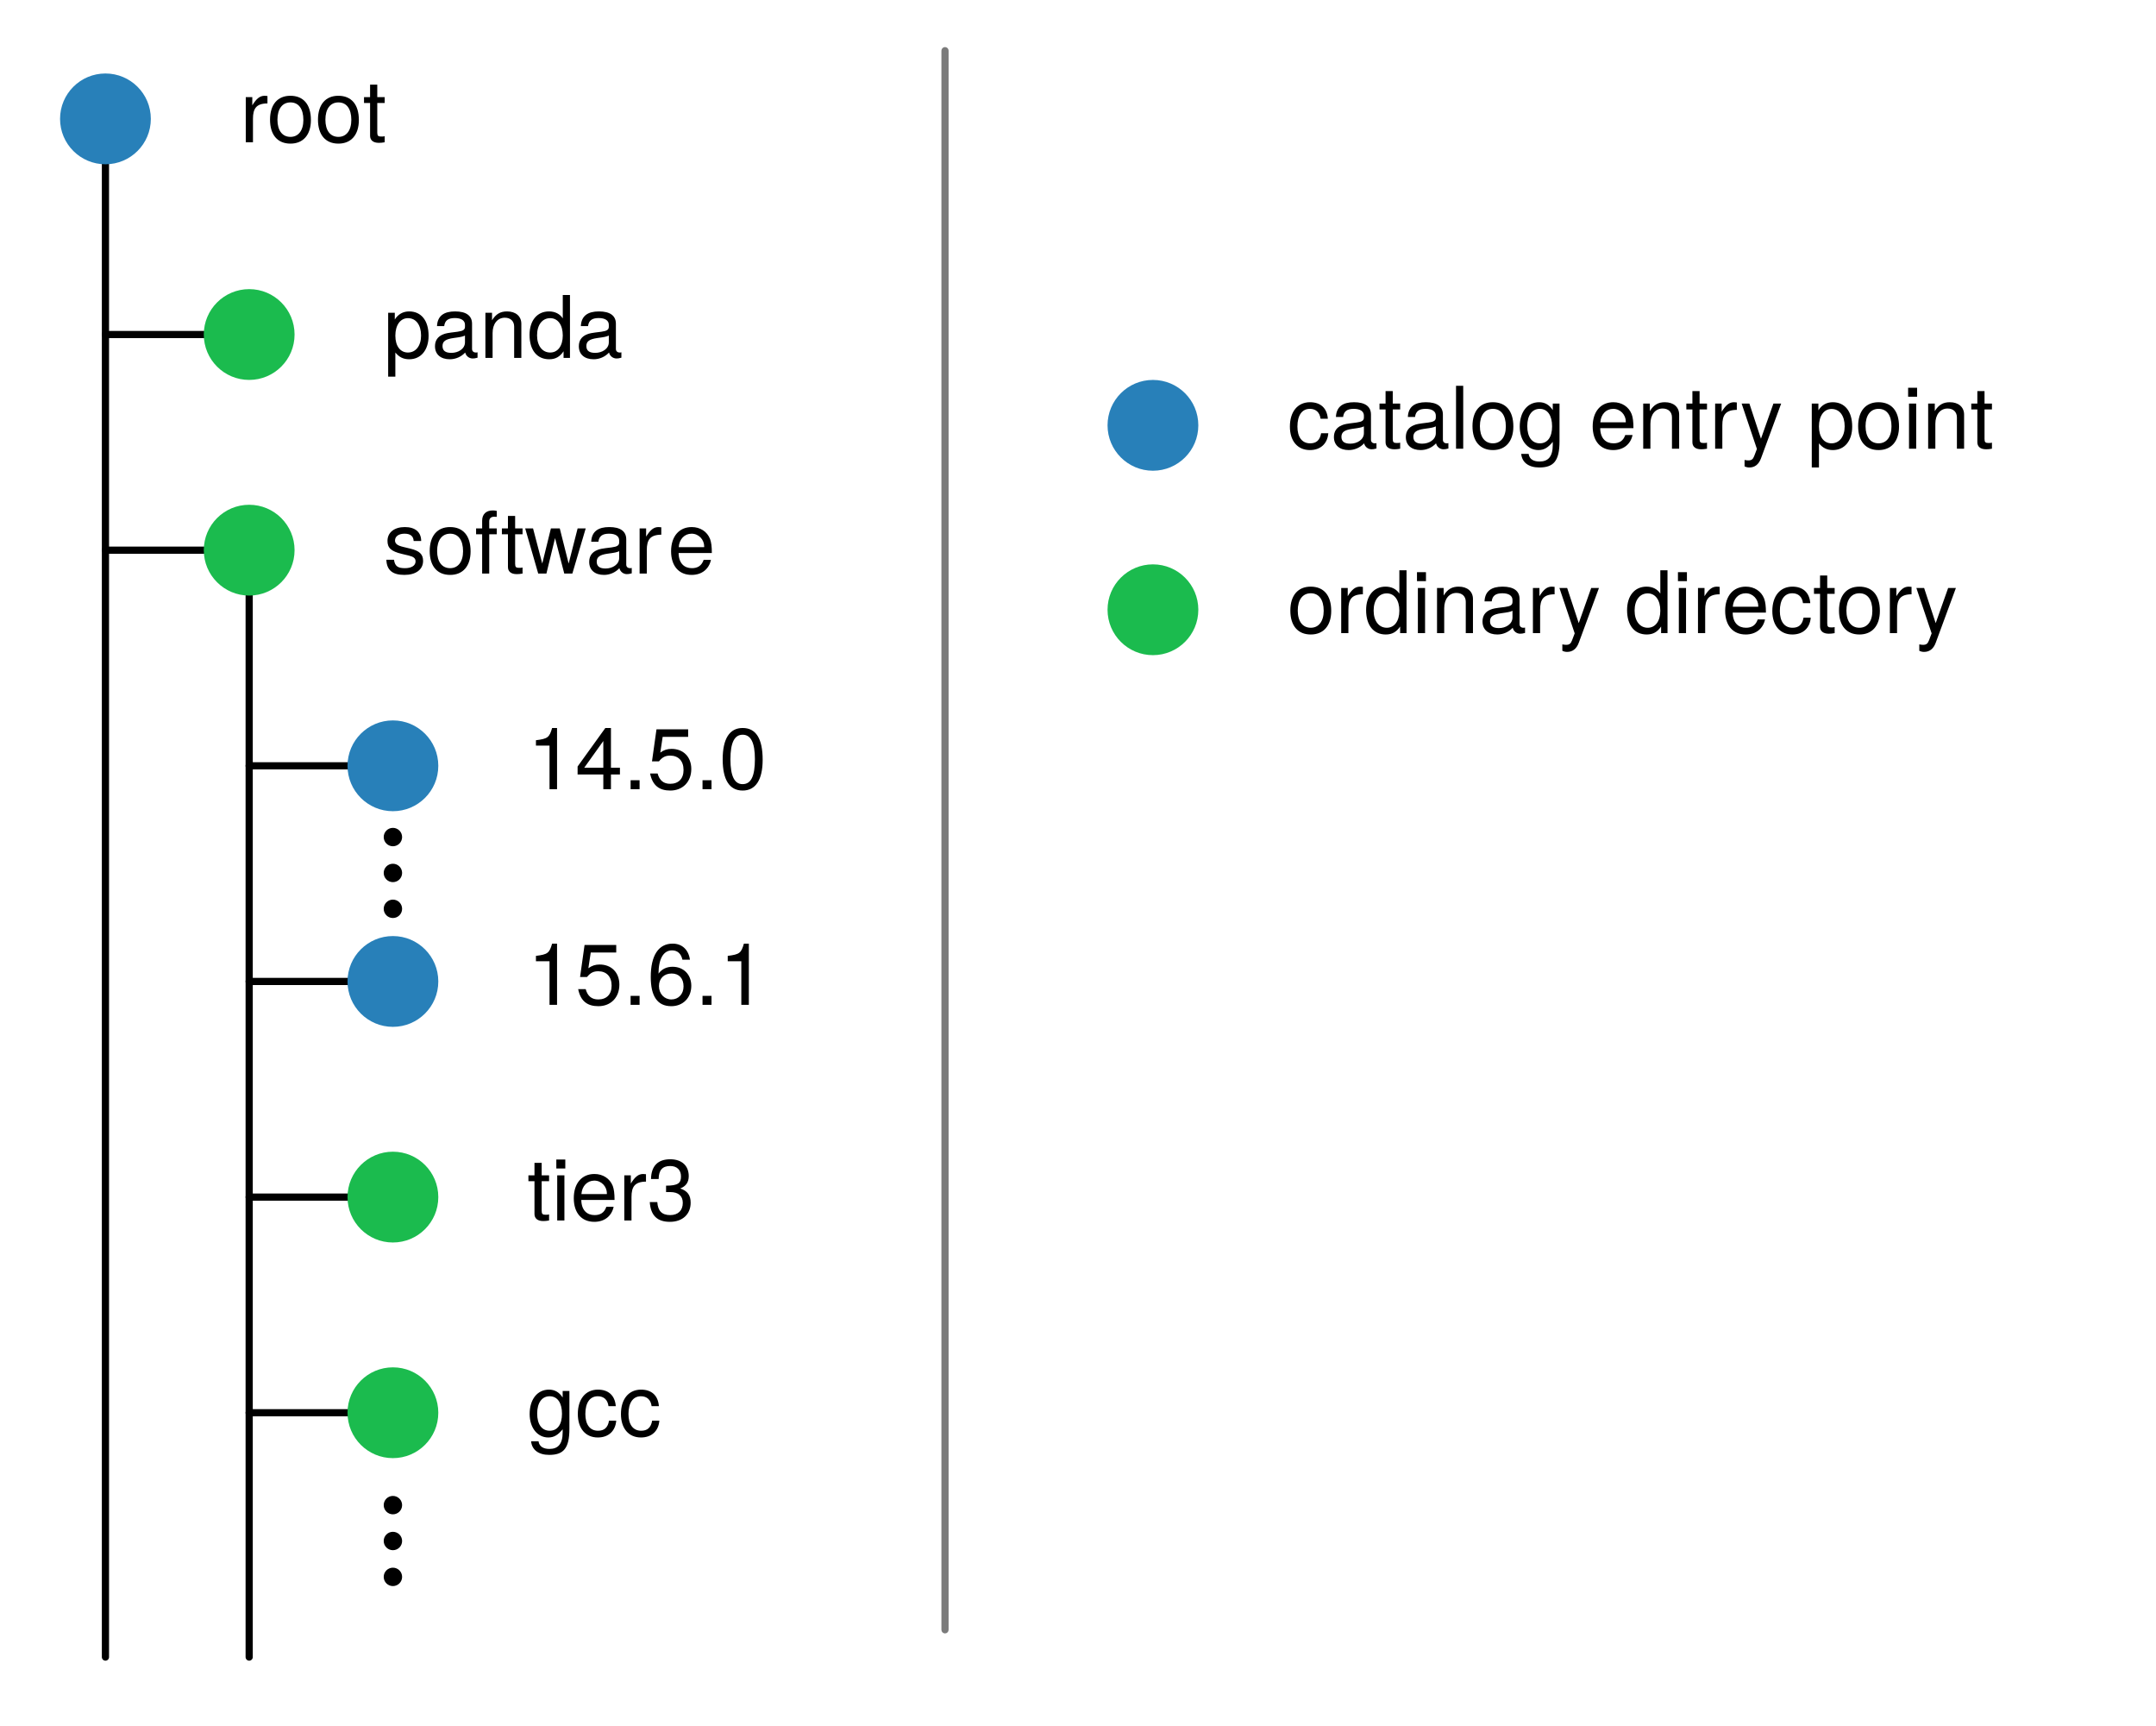
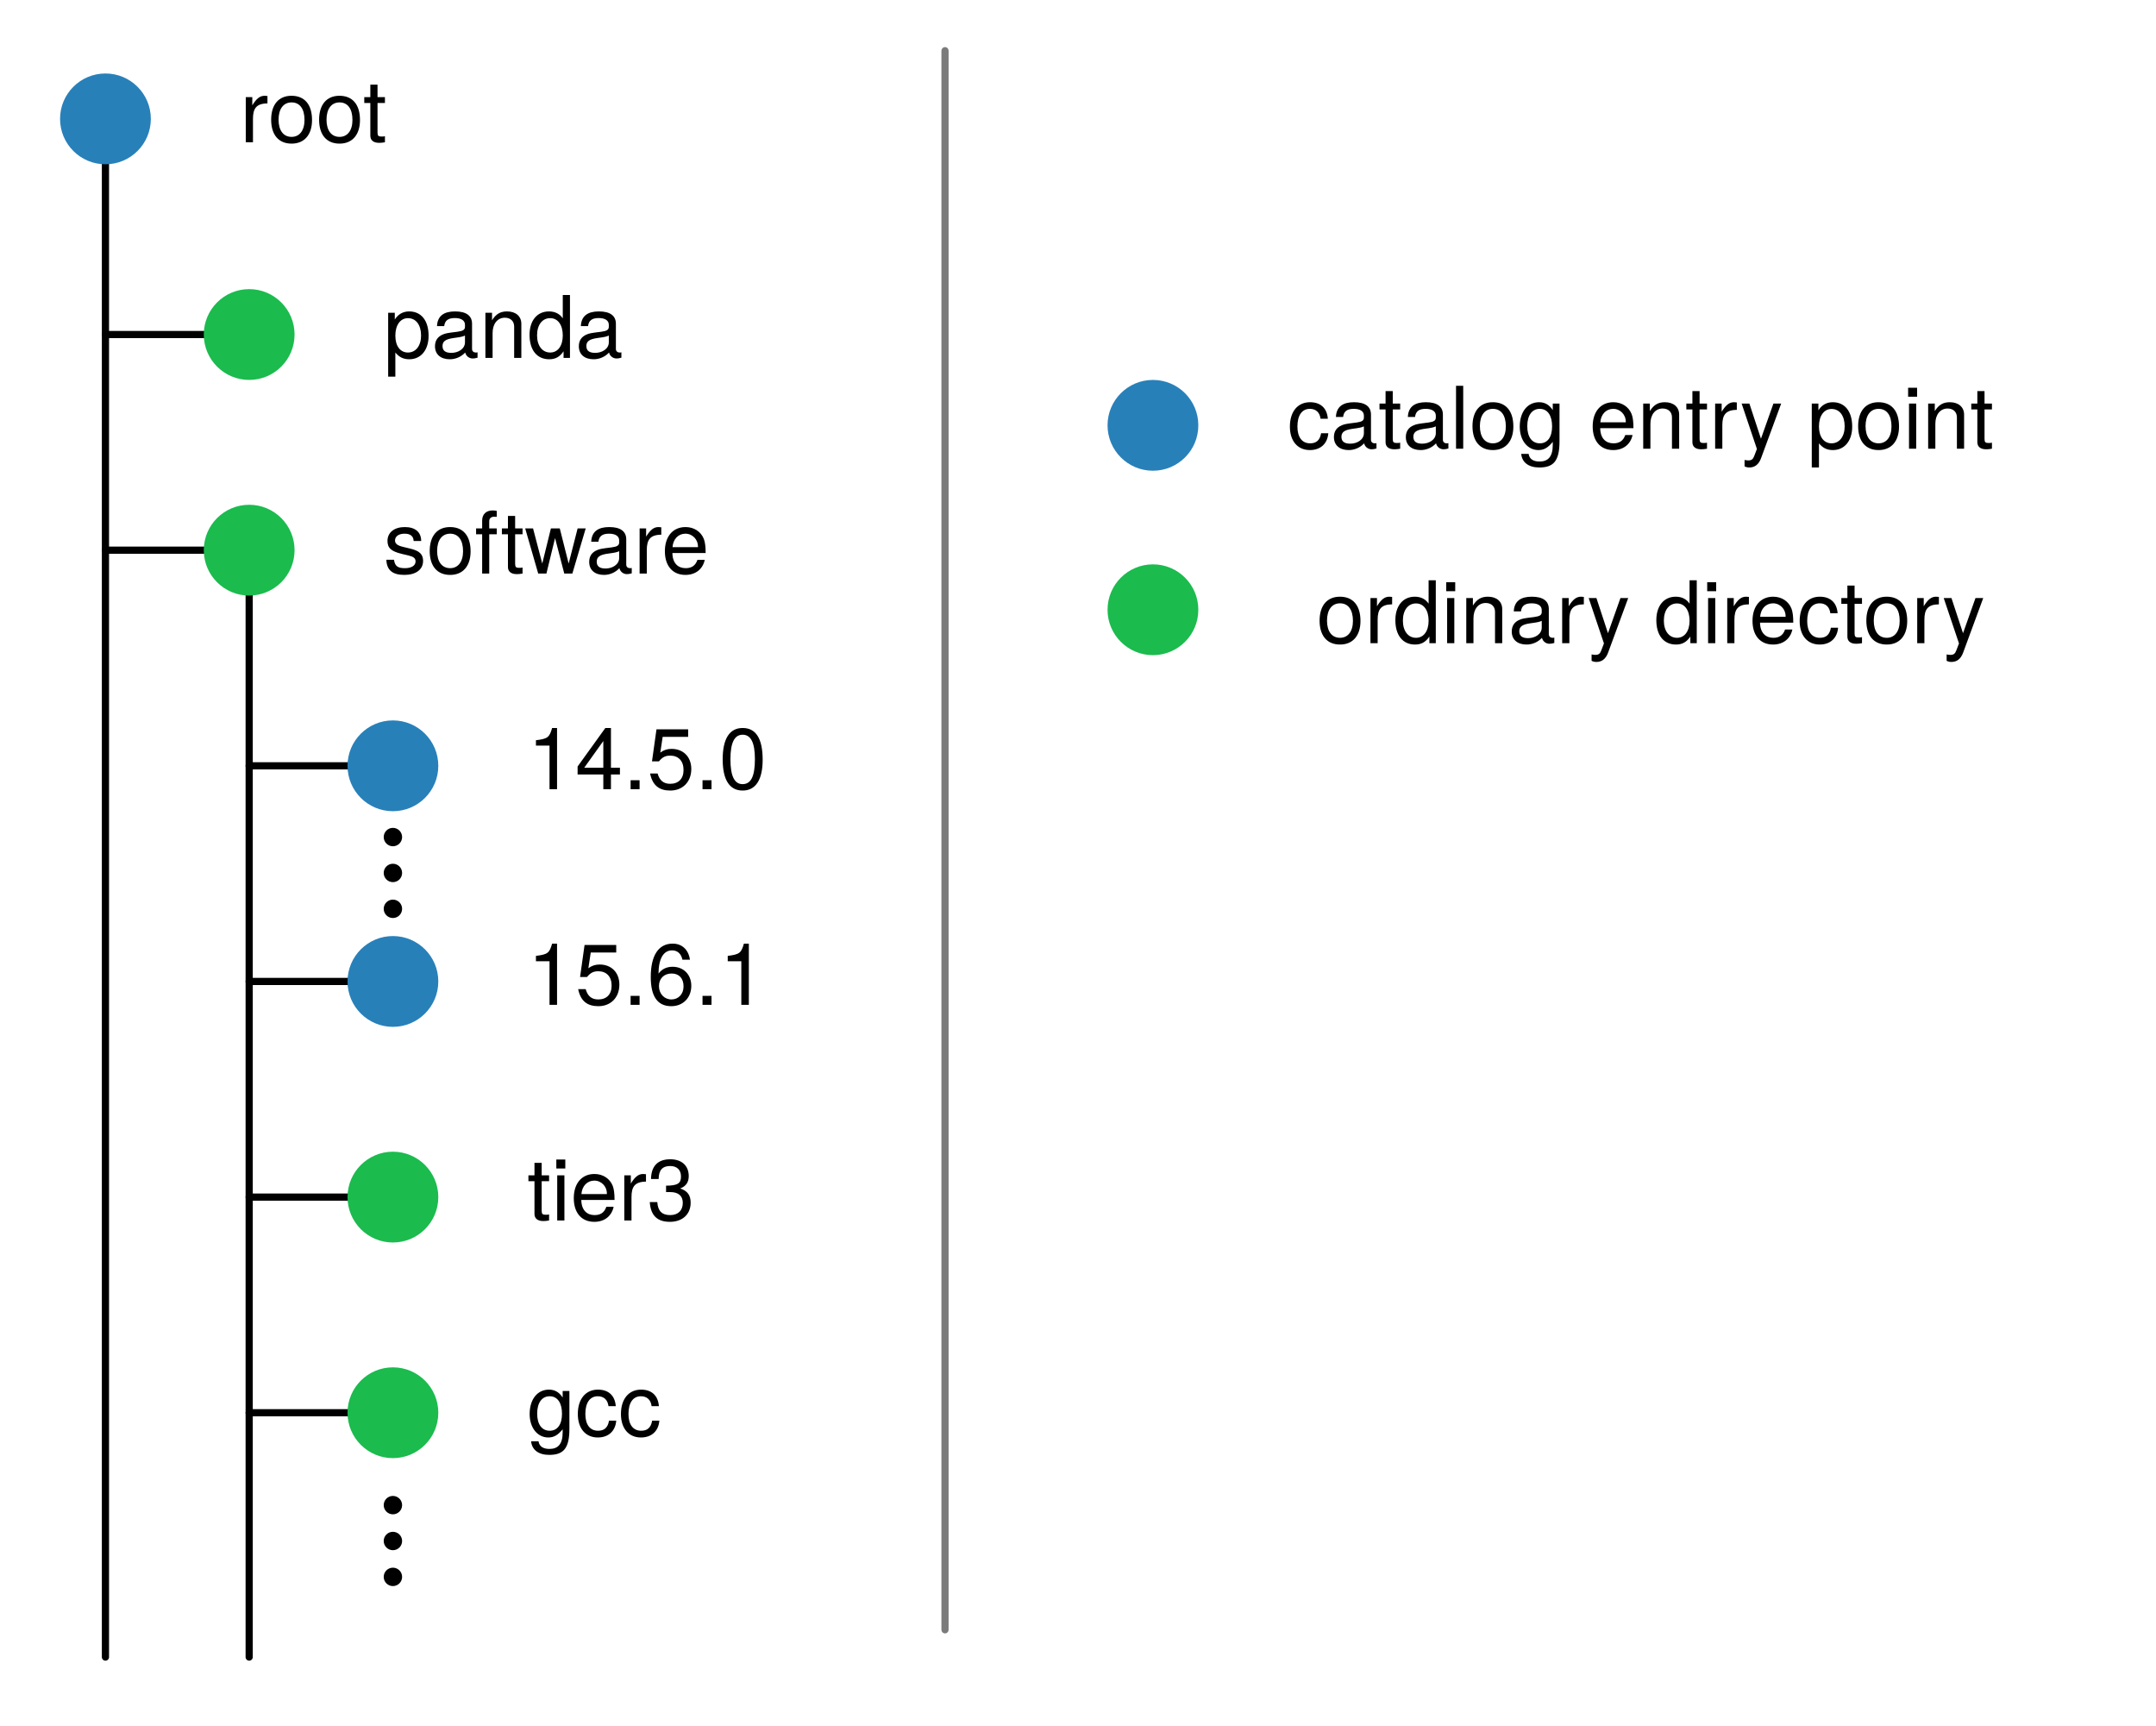
- <svg xmlns="http://www.w3.org/2000/svg" width="100%" height="100%" viewBox="0 0 300 240" version="1.1" xml:space="preserve" style="fill-rule:evenodd;clip-rule:evenodd;stroke-linecap:round;stroke-linejoin:round;stroke-miterlimit:1.414;">
-   <circle cx="160.427" cy="59.171" r="6.316" style="fill:#2880b9;" />
-   <circle cx="160.427" cy="84.829" r="6.316" style="fill:#1bbb4e;" />
-   <text x="53.356px" y="49.791px" style="font-family:'HelveticaNeue';font-size:12px;fill:#000;">panda</text>
-   <text x="33.356px" y="19.791px" style="font-family:'HelveticaNeue';font-size:12px;fill:#000;">r<tspan x="37.136px 44.024px " y="19.791px 19.791px ">oo</tspan>t</text>
-   <text x="179.111px" y="62.423px" style="font-family:'HelveticaNeue';font-size:12px;fill:#000;">catalog entry point</text>
-   <text x="179.111px" y="88.081px" style="font-family:'HelveticaNeue';font-size:12px;fill:#000;">or<tspan x="189.779px 196.895px " y="88.081px 88.081px ">di</tspan>nary dir<tspan x="239.567px 246.011px " y="88.081px 88.081px ">ec</tspan>tory</text>
-   <text x="53.356px" y="79.791px" style="font-family:'HelveticaNeue';font-size:12px;fill:#000;">softwar<tspan x="92.896px " y="79.791px ">e</tspan>
-   </text>
-   <text x="73.356px" y="109.791px" style="font-family:'HelveticaNeue';font-size:12px;fill:#000;">14.5.0</text>
-   <text x="73.356px" y="169.791px" style="font-family:'HelveticaNeue';font-size:12px;fill:#000;">tier3</text>
-   <text x="73.356px" y="139.791px" style="font-family:'HelveticaNeue';font-size:12px;fill:#000;">15.6.1</text>
-   <text x="73.356px" y="199.791px" style="font-family:'HelveticaNeue';font-size:12px;fill:#000;">gcc</text>
-   <path d="M14.672,22.855l0,207.676" style="fill:none;stroke-width:1px;stroke:#000;" />
-   <path d="M34.672,82.855l0,147.676" style="fill:none;stroke-width:1px;stroke:#000;" />
-   <path d="M28.356,46.539l-13.684,0" style="fill:none;stroke-width:1px;stroke:#000;" />
-   <path d="M28.356,76.539l-13.684,0" style="fill:none;stroke-width:1px;stroke:#000;" />
-   <path d="M48.356,106.539l-13.684,0" style="fill:none;stroke-width:1px;stroke:#000;" />
-   <path d="M48.356,136.539l-13.684,0" style="fill:none;stroke-width:1px;stroke:#000;" />
-   <path d="M48.356,166.539l-13.684,0" style="fill:none;stroke-width:1px;stroke:#000;" />
-   <path d="M48.356,196.539l-13.684,0" style="fill:none;stroke-width:1px;stroke:#000;" />
-   <circle cx="54.672" cy="116.452" r="1.28" style="fill:#000;" />
-   <circle cx="54.672" cy="209.392" r="1.28" style="fill:#000;" />
-   <circle cx="54.672" cy="121.443" r="1.28" style="fill:#000;" />
-   <circle cx="54.672" cy="214.383" r="1.28" style="fill:#000;" />
-   <circle cx="54.672" cy="126.434" r="1.28" style="fill:#000;" />
-   <circle cx="54.672" cy="219.374" r="1.28" style="fill:#000;" />
-   <path d="M131.686,6.587l0.162,0.108l0.109,0.163l0.038,0.191l0,219.691l-0.038,0.191l-0.109,0.163l-0.162,0.108l-0.191,0.038l-0.192,-0.038l-0.162,-0.108l-0.108,-0.163l-0.038,-0.191l0,-219.691l0.038,-0.191l0.108,-0.163l0.162,-0.108l0.192,-0.038l0.191,0.038Z" style="fill:#7b7b7b;" />
-   <circle cx="14.672" cy="16.539" r="6.316" style="fill:#2880b9;" />
-   <circle cx="54.672" cy="106.539" r="6.316" style="fill:#2880b9;" />
-   <circle cx="54.672" cy="136.539" r="6.316" style="fill:#2880b9;" />
-   <circle cx="54.672" cy="166.539" r="6.316" style="fill:#1bbb4e;" />
-   <circle cx="34.672" cy="46.539" r="6.316" style="fill:#1bbb4e;" />
-   <circle cx="54.672" cy="196.539" r="6.316" style="fill:#1bbb4e;" />
-   <circle cx="34.672" cy="76.539" r="6.316" style="fill:#1bbb4e;" />
+ <svg xmlns="http://www.w3.org/2000/svg" width="100%" height="100%" viewBox="0 0 300 240" version="1.1" xml:space="preserve" style="fill-rule:evenodd;clip-rule:evenodd;stroke-linecap:round;stroke-linejoin:round;stroke-miterlimit:1.414;" id="svg76">
+   <defs id="defs80" />
+   <circle cx="160.427" cy="59.171" r="6.316" style="fill:#2880b9;" id="circle2" />
+   <circle cx="160.427" cy="84.829" r="6.316" style="fill:#1bbb4e;" id="circle4" />
+   <text x="53.356px" y="49.791px" style="font-family:'HelveticaNeue';font-size:12px;fill:#000;" id="text6">panda</text>
+   <text x="33.356" y="19.791" style="font-size:12px;font-family:HelveticaNeue;fill:#000000" id="text10">root</text>
+   <text x="179.111px" y="62.423px" style="font-family:'HelveticaNeue';font-size:12px;fill:#000;" id="text12">catalog entry point</text>
+   <text x="183.179" y="89.479" style="font-size:12px;font-family:HelveticaNeue;fill:#000000" id="text18">ordinary directory</text>
+   <text x="53.356" y="79.791" style="font-size:12px;font-family:HelveticaNeue;fill:#000000" id="text22">software</text>
+   <text x="73.356px" y="109.791px" style="font-family:'HelveticaNeue';font-size:12px;fill:#000;" id="text24">14.5.0</text>
+   <text x="73.356px" y="169.791px" style="font-family:'HelveticaNeue';font-size:12px;fill:#000;" id="text26">tier3</text>
+   <text x="73.356px" y="139.791px" style="font-family:'HelveticaNeue';font-size:12px;fill:#000;" id="text28">15.6.1</text>
+   <text x="73.356px" y="199.791px" style="font-family:'HelveticaNeue';font-size:12px;fill:#000;" id="text30">gcc</text>
+   <path d="M14.672,22.855l0,207.676" style="fill:none;stroke-width:1px;stroke:#000;" id="path32" />
+   <path d="M34.672,82.855l0,147.676" style="fill:none;stroke-width:1px;stroke:#000;" id="path34" />
+   <path d="M28.356,46.539l-13.684,0" style="fill:none;stroke-width:1px;stroke:#000;" id="path36" />
+   <path d="M28.356,76.539l-13.684,0" style="fill:none;stroke-width:1px;stroke:#000;" id="path38" />
+   <path d="M48.356,106.539l-13.684,0" style="fill:none;stroke-width:1px;stroke:#000;" id="path40" />
+   <path d="M48.356,136.539l-13.684,0" style="fill:none;stroke-width:1px;stroke:#000;" id="path42" />
+   <path d="M48.356,166.539l-13.684,0" style="fill:none;stroke-width:1px;stroke:#000;" id="path44" />
+   <path d="M48.356,196.539l-13.684,0" style="fill:none;stroke-width:1px;stroke:#000;" id="path46" />
+   <circle cx="54.672" cy="116.452" r="1.28" style="fill:#000;" id="circle48" />
+   <circle cx="54.672" cy="209.392" r="1.28" style="fill:#000;" id="circle50" />
+   <circle cx="54.672" cy="121.443" r="1.28" style="fill:#000;" id="circle52" />
+   <circle cx="54.672" cy="214.383" r="1.28" style="fill:#000;" id="circle54" />
+   <circle cx="54.672" cy="126.434" r="1.28" style="fill:#000;" id="circle56" />
+   <circle cx="54.672" cy="219.374" r="1.28" style="fill:#000;" id="circle58" />
+   <path d="M131.686,6.587l0.162,0.108l0.109,0.163l0.038,0.191l0,219.691l-0.038,0.191l-0.109,0.163l-0.162,0.108l-0.191,0.038l-0.192,-0.038l-0.162,-0.108l-0.108,-0.163l-0.038,-0.191l0,-219.691l0.038,-0.191l0.108,-0.163l0.162,-0.108l0.192,-0.038l0.191,0.038Z" style="fill:#7b7b7b;" id="path60" />
+   <circle cx="14.672" cy="16.539" r="6.316" style="fill:#2880b9;" id="circle62" />
+   <circle cx="54.672" cy="106.539" r="6.316" style="fill:#2880b9;" id="circle64" />
+   <circle cx="54.672" cy="136.539" r="6.316" style="fill:#2880b9;" id="circle66" />
+   <circle cx="54.672" cy="166.539" r="6.316" style="fill:#1bbb4e;" id="circle68" />
+   <circle cx="34.672" cy="46.539" r="6.316" style="fill:#1bbb4e;" id="circle70" />
+   <circle cx="54.672" cy="196.539" r="6.316" style="fill:#1bbb4e;" id="circle72" />
+   <circle cx="34.672" cy="76.539" r="6.316" style="fill:#1bbb4e;" id="circle74" />
</svg>
